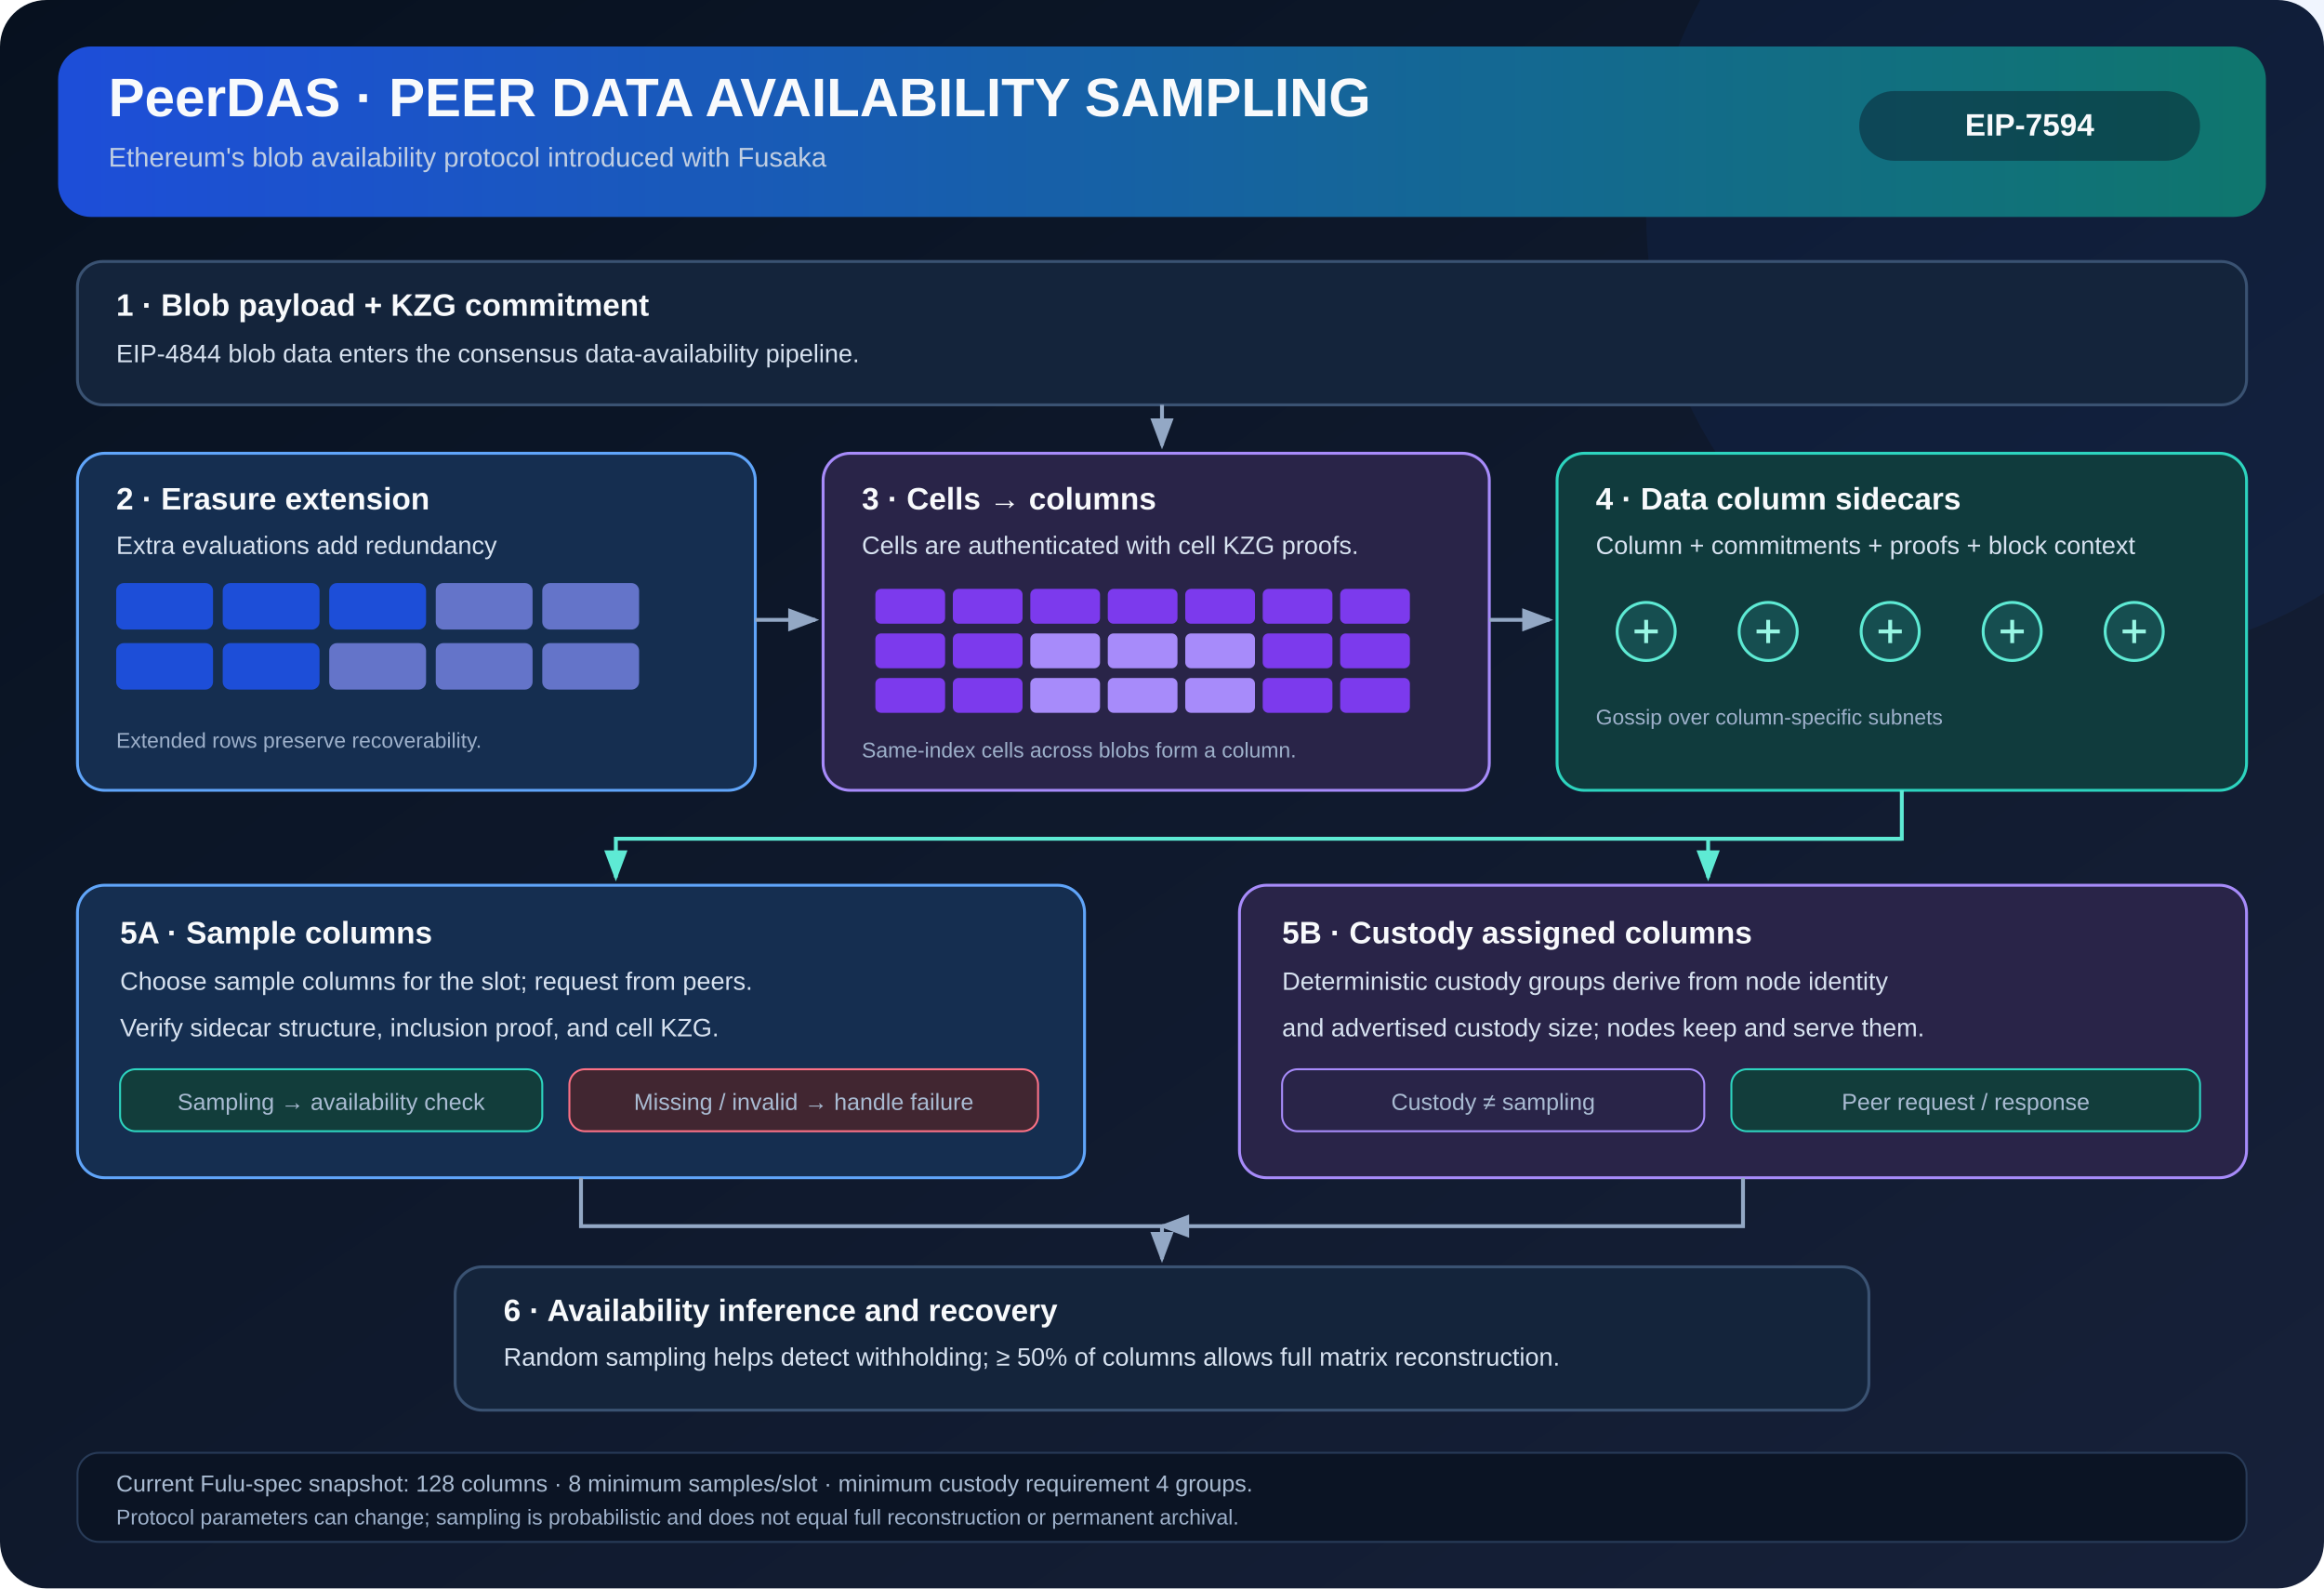
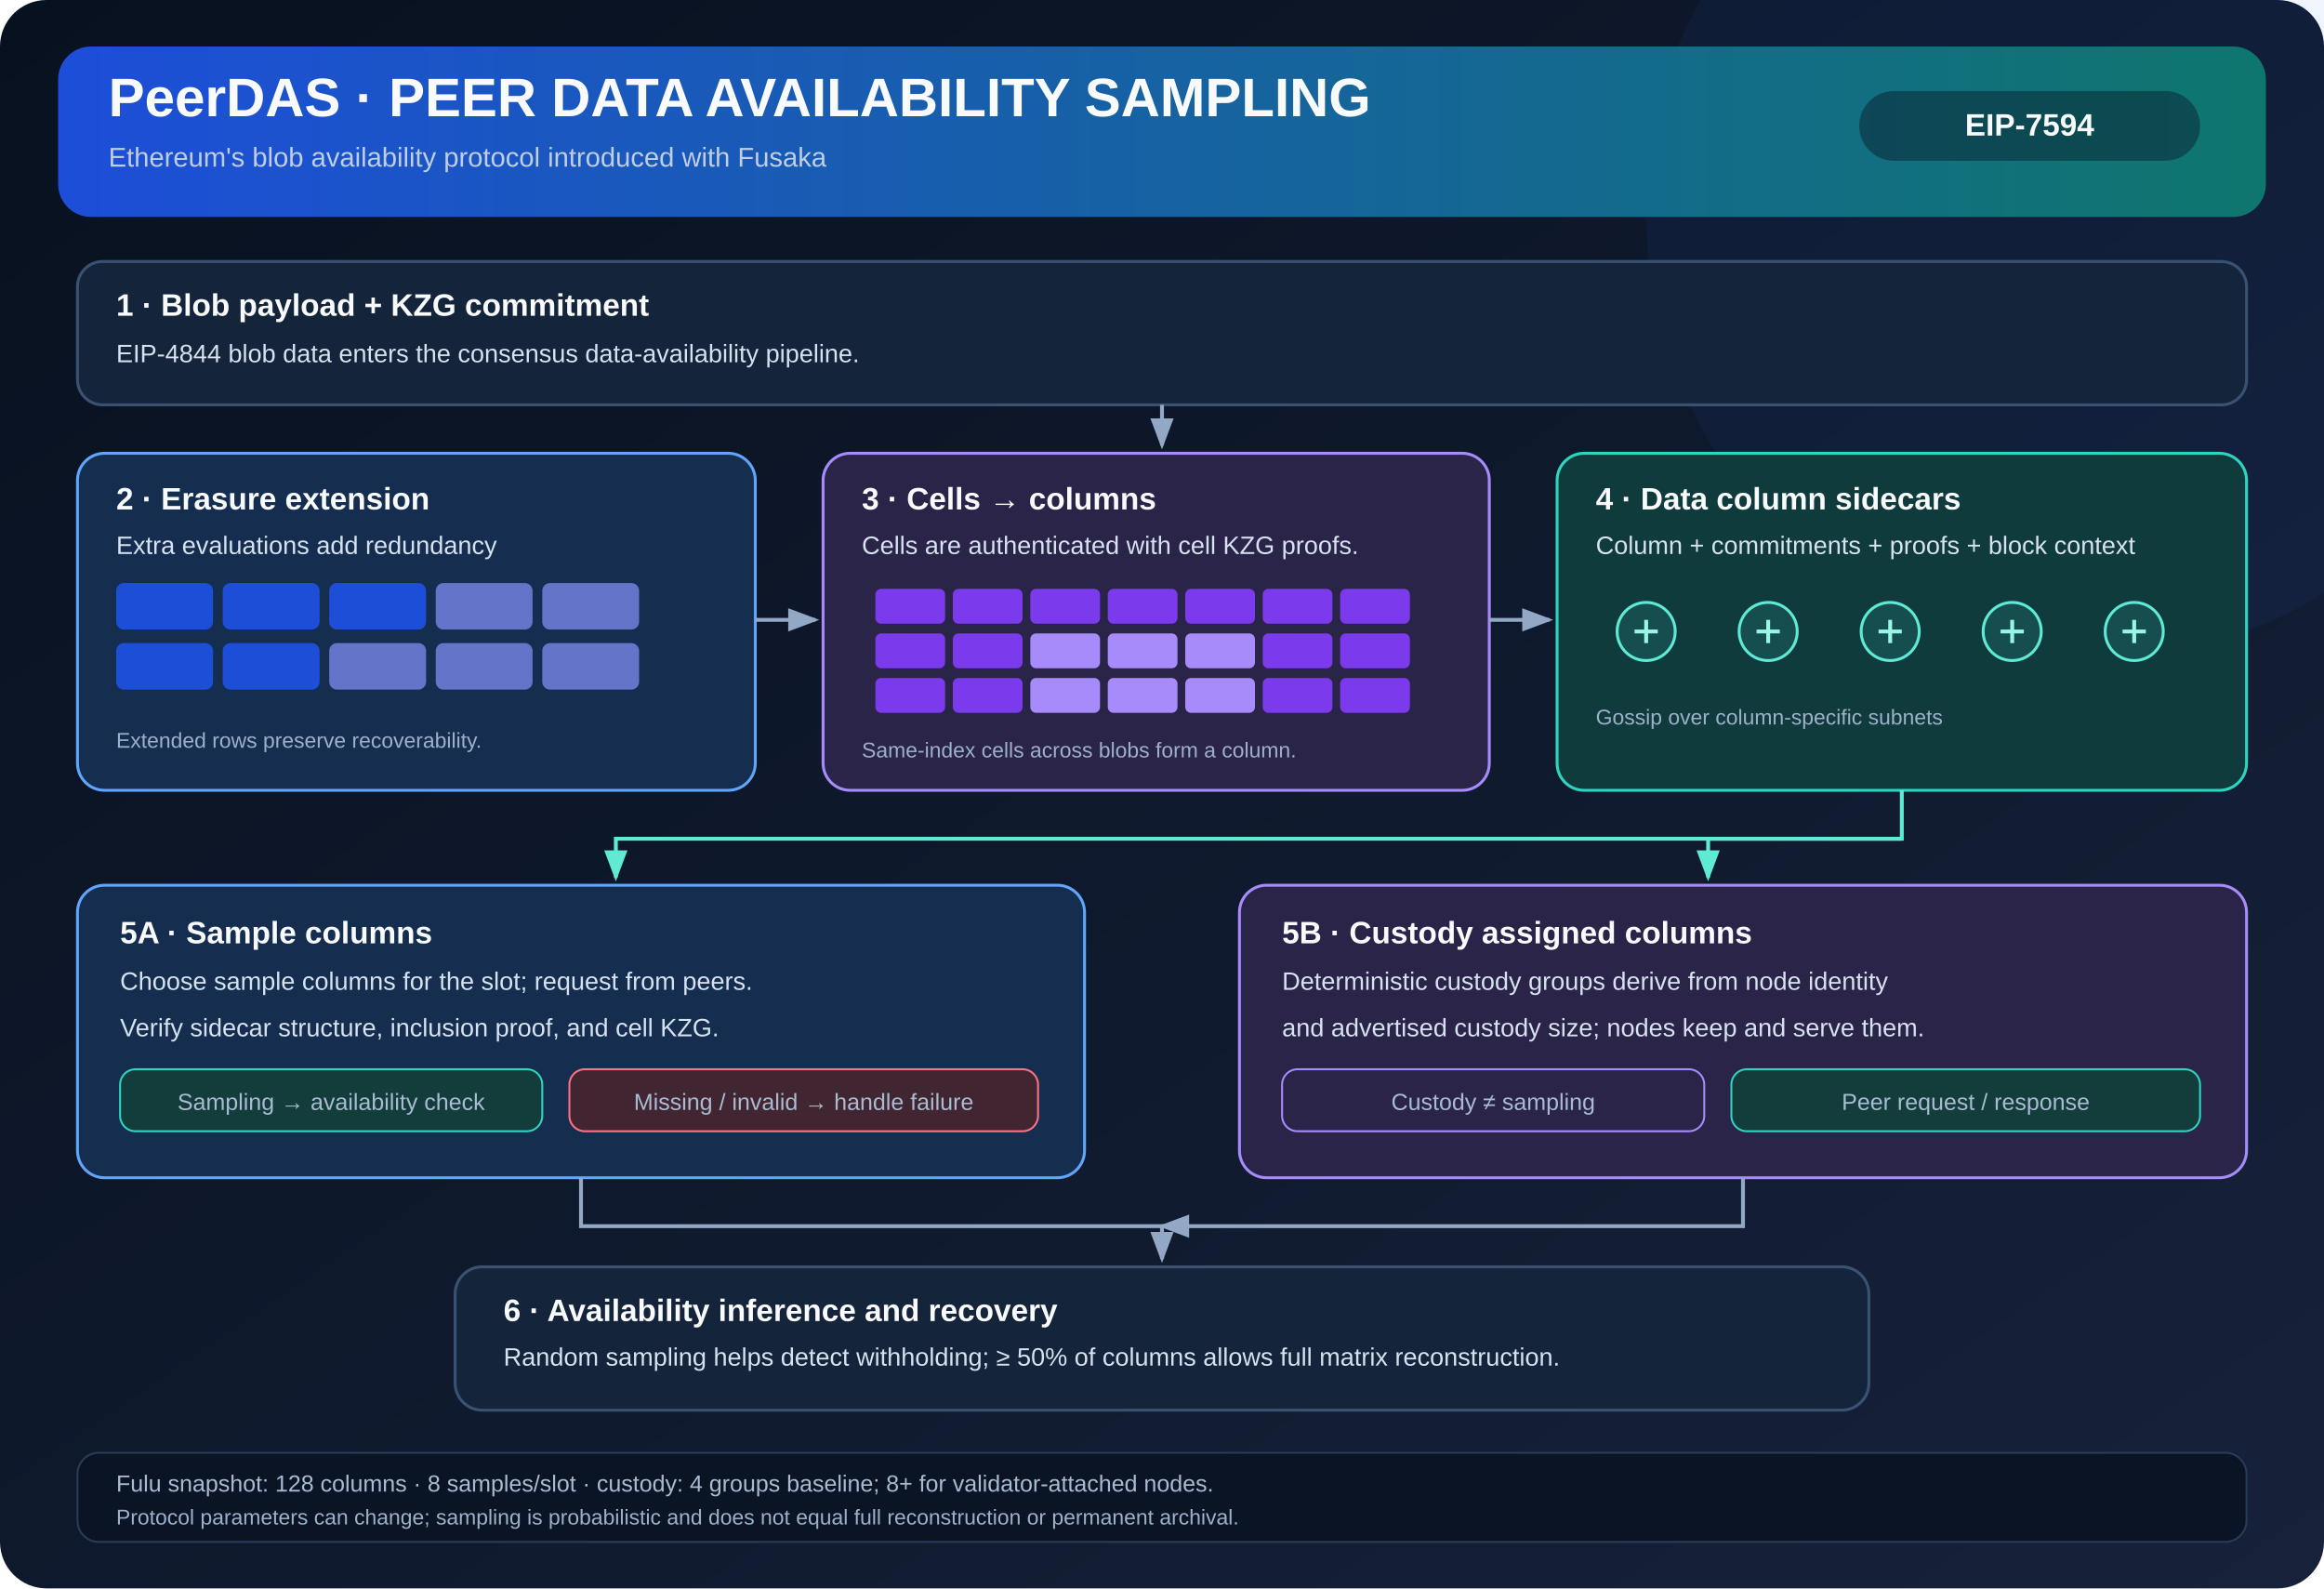
<svg xmlns="http://www.w3.org/2000/svg" width="1200" height="820" viewBox="0 0 1200 820" role="img" aria-labelledby="title desc">
  <defs>
    <linearGradient id="bg" x1="0" y1="0" x2="1" y2="1">
      <stop offset="0" stop-color="#07111f" />
      <stop offset="1" stop-color="#17213a" />
    </linearGradient>
    <linearGradient id="hdr" x1="0" y1="0" x2="1" y2="0">
      <stop offset="0" stop-color="#1d4ed8" />
      <stop offset="1" stop-color="#0f766e" />
    </linearGradient>
    <marker id="arr" markerWidth="9" markerHeight="9" refX="7" refY="3" orient="auto">
      <path d="M0,0 L0,6 L8,3 z" fill="#93a8c5" />
    </marker>
    <marker id="tealArr" markerWidth="9" markerHeight="9" refX="7" refY="3" orient="auto">
      <path d="M0,0 L0,6 L8,3 z" fill="#5eead4" />
    </marker>
    <marker id="purArr" markerWidth="9" markerHeight="9" refX="7" refY="3" orient="auto">
      <path d="M0,0 L0,6 L8,3 z" fill="#c4b5fd" />
    </marker>
    <style>
 .title{font:700 28px Arial,sans-serif;fill:#f8fafc}.sub{font:14px Arial,sans-serif;fill:#c0cee2}.h{font:700 16px Arial,sans-serif;fill:#f8fafc}.b{font:13px Arial,sans-serif;fill:#d7e2f0}.s{font:12px Arial,sans-serif;fill:#a9bbd2}.tiny{font:11px Arial,sans-serif;fill:#9db0ca}
 .panel{fill:#14243b;stroke:#3a5272;stroke-width:1.5}.blue{fill:#152e50;stroke:#60a5fa;stroke-width:1.5}.teal{fill:#103b3d;stroke:#2dd4bf;stroke-width:1.5}.purple{fill:#292448;stroke:#a78bfa;stroke-width:1.5}.amber{fill:#402c1b;stroke:#fb923c;stroke-width:1.5}
 .line{fill:none;stroke:#93a8c5;stroke-width:2;marker-end:url(#arr)}.gline{fill:none;stroke:#5eead4;stroke-width:2;marker-end:url(#tealArr)}.pline{fill:none;stroke:#c4b5fd;stroke-width:2;marker-end:url(#purArr)}
 </style>
  </defs>
  <rect width="1200" height="820" rx="24" fill="url(#bg)" />
  <circle cx="1080" cy="110" r="230" fill="#2563eb" opacity=".07" />
  <rect x="30" y="24" width="1140" height="88" rx="17" fill="url(#hdr)" />
  <text x="56" y="60" class="title">PeerDAS · PEER DATA AVAILABILITY SAMPLING</text>
  <text x="56" y="86" class="sub">Ethereum's blob availability protocol introduced with Fusaka</text>
  <rect x="960" y="47" width="176" height="36" rx="18" fill="#07111f" opacity=".42" />
  <text x="1048" y="70" text-anchor="middle" class="h">EIP-7594</text>
  <rect x="40" y="135" width="1120" height="74" rx="13" class="panel" />
  <text x="60" y="163" class="h">1 · Blob payload + KZG commitment</text>
  <text x="60" y="187" class="b">EIP-4844 blob data enters the consensus data-availability pipeline.</text>
  <path d="M600 209 V230" class="line" />
  <rect x="40" y="234" width="350" height="174" rx="14" class="blue" />
  <text x="60" y="263" class="h">2 · Erasure extension</text>
  <text x="60" y="286" class="b">Extra evaluations add redundancy</text>
  <g transform="translate(60 301)">
    <rect width="50" height="24" rx="4" fill="#1d4ed8" />
    <rect x="55" width="50" height="24" rx="4" fill="#1d4ed8" />
    <rect x="110" width="50" height="24" rx="4" fill="#1d4ed8" />
    <rect x="165" width="50" height="24" rx="4" fill="#6474c9" />
    <rect x="220" width="50" height="24" rx="4" fill="#6474c9" />
    <rect y="31" width="50" height="24" rx="4" fill="#1d4ed8" />
    <rect x="55" y="31" width="50" height="24" rx="4" fill="#1d4ed8" />
    <rect x="110" y="31" width="50" height="24" rx="4" fill="#6474c9" />
    <rect x="165" y="31" width="50" height="24" rx="4" fill="#6474c9" />
    <rect x="220" y="31" width="50" height="24" rx="4" fill="#6474c9" />
  </g>
  <text x="60" y="386" class="tiny">Extended rows preserve recoverability.</text>
  <path d="M390 320 H421" class="line" />
  <rect x="425" y="234" width="344" height="174" rx="14" class="purple" />
  <text x="445" y="263" class="h">3 · Cells → columns</text>
  <text x="445" y="286" class="b">Cells are authenticated with cell KZG proofs.</text>
  <g transform="translate(452 304)">
    <rect x="0" y="0" width="36" height="18" rx="3" fill="#7c3aed" />
    <rect x="40" y="0" width="36" height="18" rx="3" fill="#7c3aed" />
    <rect x="80" y="0" width="36" height="18" rx="3" fill="#7c3aed" />
    <rect x="120" y="0" width="36" height="18" rx="3" fill="#7c3aed" />
    <rect x="160" y="0" width="36" height="18" rx="3" fill="#7c3aed" />
    <rect x="200" y="0" width="36" height="18" rx="3" fill="#7c3aed" />
    <rect x="240" y="0" width="36" height="18" rx="3" fill="#7c3aed" />
    <rect x="0" y="23" width="36" height="18" rx="3" fill="#7c3aed" />
    <rect x="40" y="23" width="36" height="18" rx="3" fill="#7c3aed" />
    <rect x="80" y="23" width="36" height="18" rx="3" fill="#a78bfa" />
    <rect x="120" y="23" width="36" height="18" rx="3" fill="#a78bfa" />
    <rect x="160" y="23" width="36" height="18" rx="3" fill="#a78bfa" />
    <rect x="200" y="23" width="36" height="18" rx="3" fill="#7c3aed" />
    <rect x="240" y="23" width="36" height="18" rx="3" fill="#7c3aed" />
    <rect x="0" y="46" width="36" height="18" rx="3" fill="#7c3aed" />
    <rect x="40" y="46" width="36" height="18" rx="3" fill="#7c3aed" />
    <rect x="80" y="46" width="36" height="18" rx="3" fill="#a78bfa" />
    <rect x="120" y="46" width="36" height="18" rx="3" fill="#a78bfa" />
    <rect x="160" y="46" width="36" height="18" rx="3" fill="#a78bfa" />
    <rect x="200" y="46" width="36" height="18" rx="3" fill="#7c3aed" />
    <rect x="240" y="46" width="36" height="18" rx="3" fill="#7c3aed" />
  </g>
  <text x="445" y="391" class="tiny">Same-index cells across blobs form a column.</text>
  <path d="M769 320 H800" class="line" />
  <rect x="804" y="234" width="356" height="174" rx="14" class="teal" />
  <text x="824" y="263" class="h">4 · Data column sidecars</text>
  <text x="824" y="286" class="b">Column + commitments + proofs + block context</text>
  <g fill="#164e50" stroke="#5eead4" stroke-width="1.5">
    <circle cx="850" cy="326" r="15" />
    <circle cx="913" cy="326" r="15" />
    <circle cx="976" cy="326" r="15" />
    <circle cx="1039" cy="326" r="15" />
    <circle cx="1102" cy="326" r="15" />
  </g>
  <g stroke="#99f6e4" stroke-width="2">
    <path d="M844 326 h12 M850 320 v12 M907 326 h12 M913 320 v12 M970 326 h12 M976 320 v12 M1033 326 h12 M1039 320 v12 M1096 326 h12 M1102 320 v12" />
  </g>
  <text x="824" y="374" class="tiny">Gossip over column-specific subnets</text>
  <path d="M982 408 V433 H318 V453" class="gline" />
  <path d="M982 433 H882 V453" class="gline" />
  <rect x="40" y="457" width="520" height="151" rx="14" class="blue" />
  <text x="62" y="487" class="h">5A · Sample columns</text>
  <text x="62" y="511" class="b">Choose sample columns for the slot; request from peers.</text>
  <text x="62" y="535" class="b">Verify sidecar structure, inclusion proof, and cell KZG.</text>
  <rect x="62" y="552" width="218" height="32" rx="8" fill="#123d3b" stroke="#2dd4bf" />
  <text x="171" y="573" text-anchor="middle" class="s">Sampling → availability check</text>
  <rect x="294" y="552" width="242" height="32" rx="8" fill="#412631" stroke="#fb7185" />
  <text x="415" y="573" text-anchor="middle" class="s">Missing / invalid → handle failure</text>
  <rect x="640" y="457" width="520" height="151" rx="14" class="purple" />
  <text x="662" y="487" class="h">5B · Custody assigned columns</text>
  <text x="662" y="511" class="b">Deterministic custody groups derive from node identity</text>
  <text x="662" y="535" class="b">and advertised custody size; nodes keep and serve them.</text>
  <rect x="662" y="552" width="218" height="32" rx="8" fill="#292448" stroke="#a78bfa" />
  <text x="771" y="573" text-anchor="middle" class="s">Custody ≠ sampling</text>
  <rect x="894" y="552" width="242" height="32" rx="8" fill="#123d3b" stroke="#2dd4bf" />
  <text x="1015" y="573" text-anchor="middle" class="s">Peer request / response</text>
  <path d="M300 608 V633 H600 V650" class="line" />
  <path d="M900 608 V633 H600" class="line" />
  <rect x="235" y="654" width="730" height="74" rx="14" class="panel" />
  <text x="260" y="682" class="h">6 · Availability inference and recovery</text>
  <text x="260" y="705" class="b">Random sampling helps detect withholding; ≥ 50% of columns allows full matrix reconstruction.</text>
  <rect x="40" y="750" width="1120" height="46" rx="11" fill="#0b1424" stroke="#283b58" />
-   <text x="60" y="770" class="s">Current Fulu-spec snapshot: 128 columns · 8 minimum samples/slot · minimum custody requirement 4 groups.</text>
+   <text x="60" y="770" class="s">Fulu snapshot: 128 columns · 8 samples/slot · custody: 4 groups baseline; 8+ for validator-attached nodes.</text>
  <text x="60" y="787" class="tiny">Protocol parameters can change; sampling is probabilistic and does not equal full reconstruction or permanent archival.</text>
</svg>
